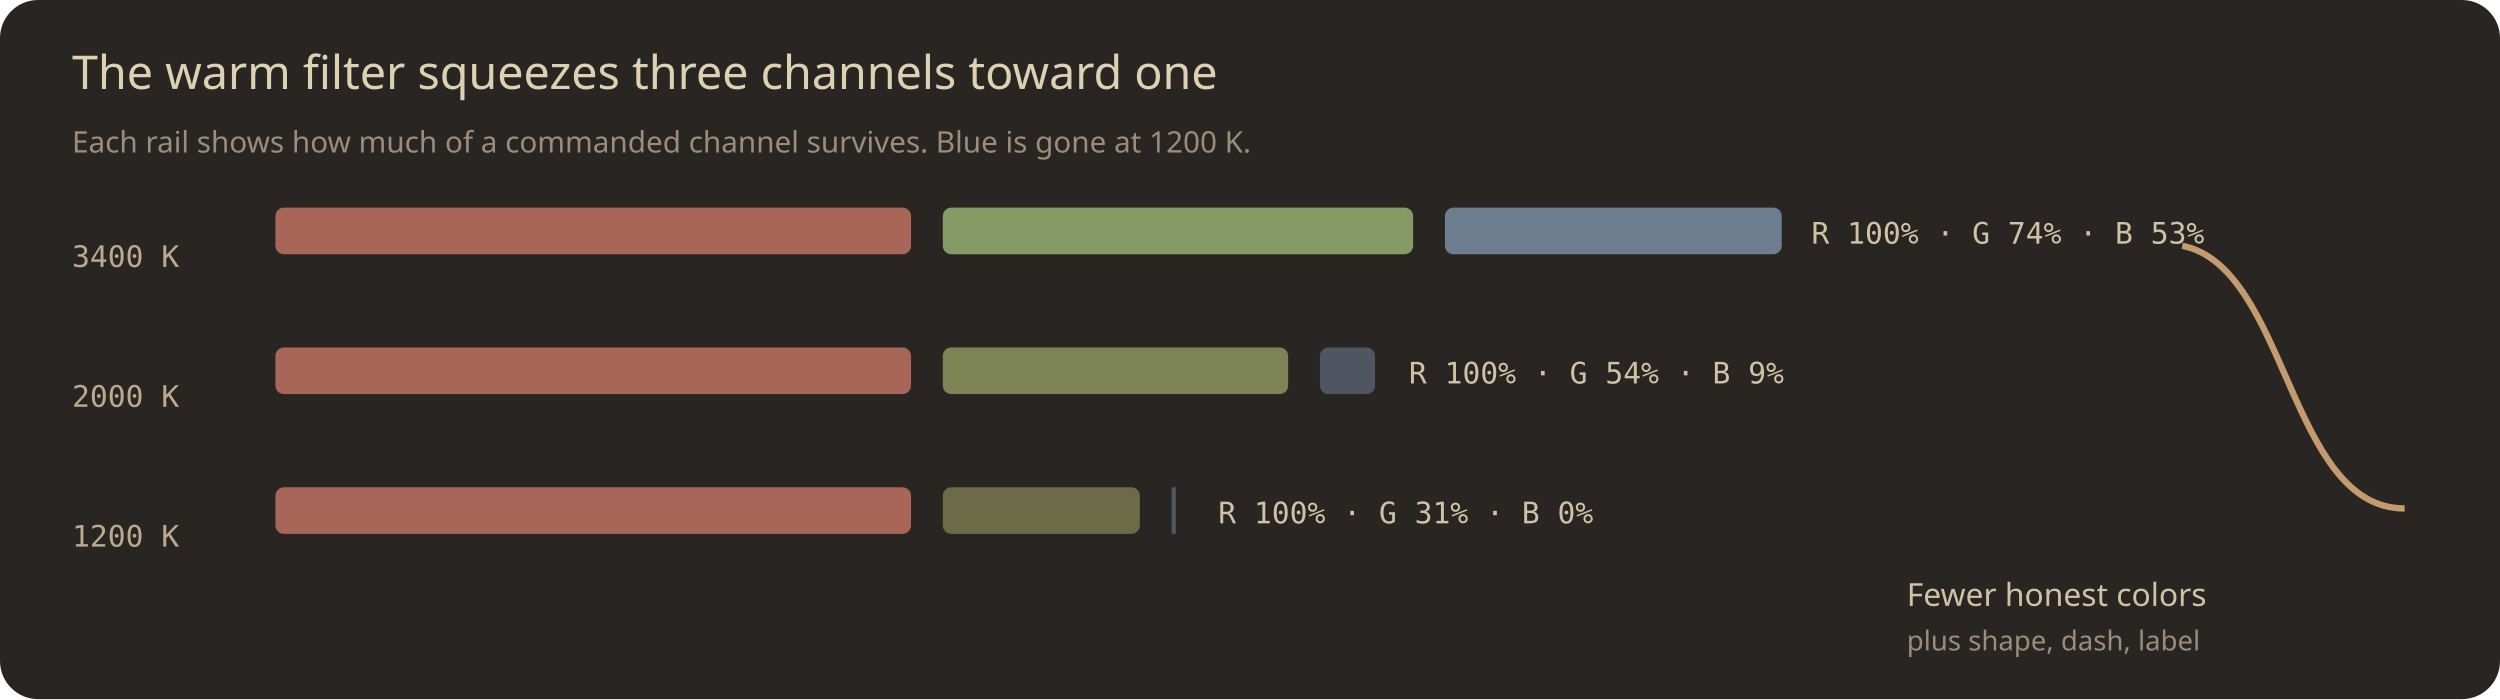
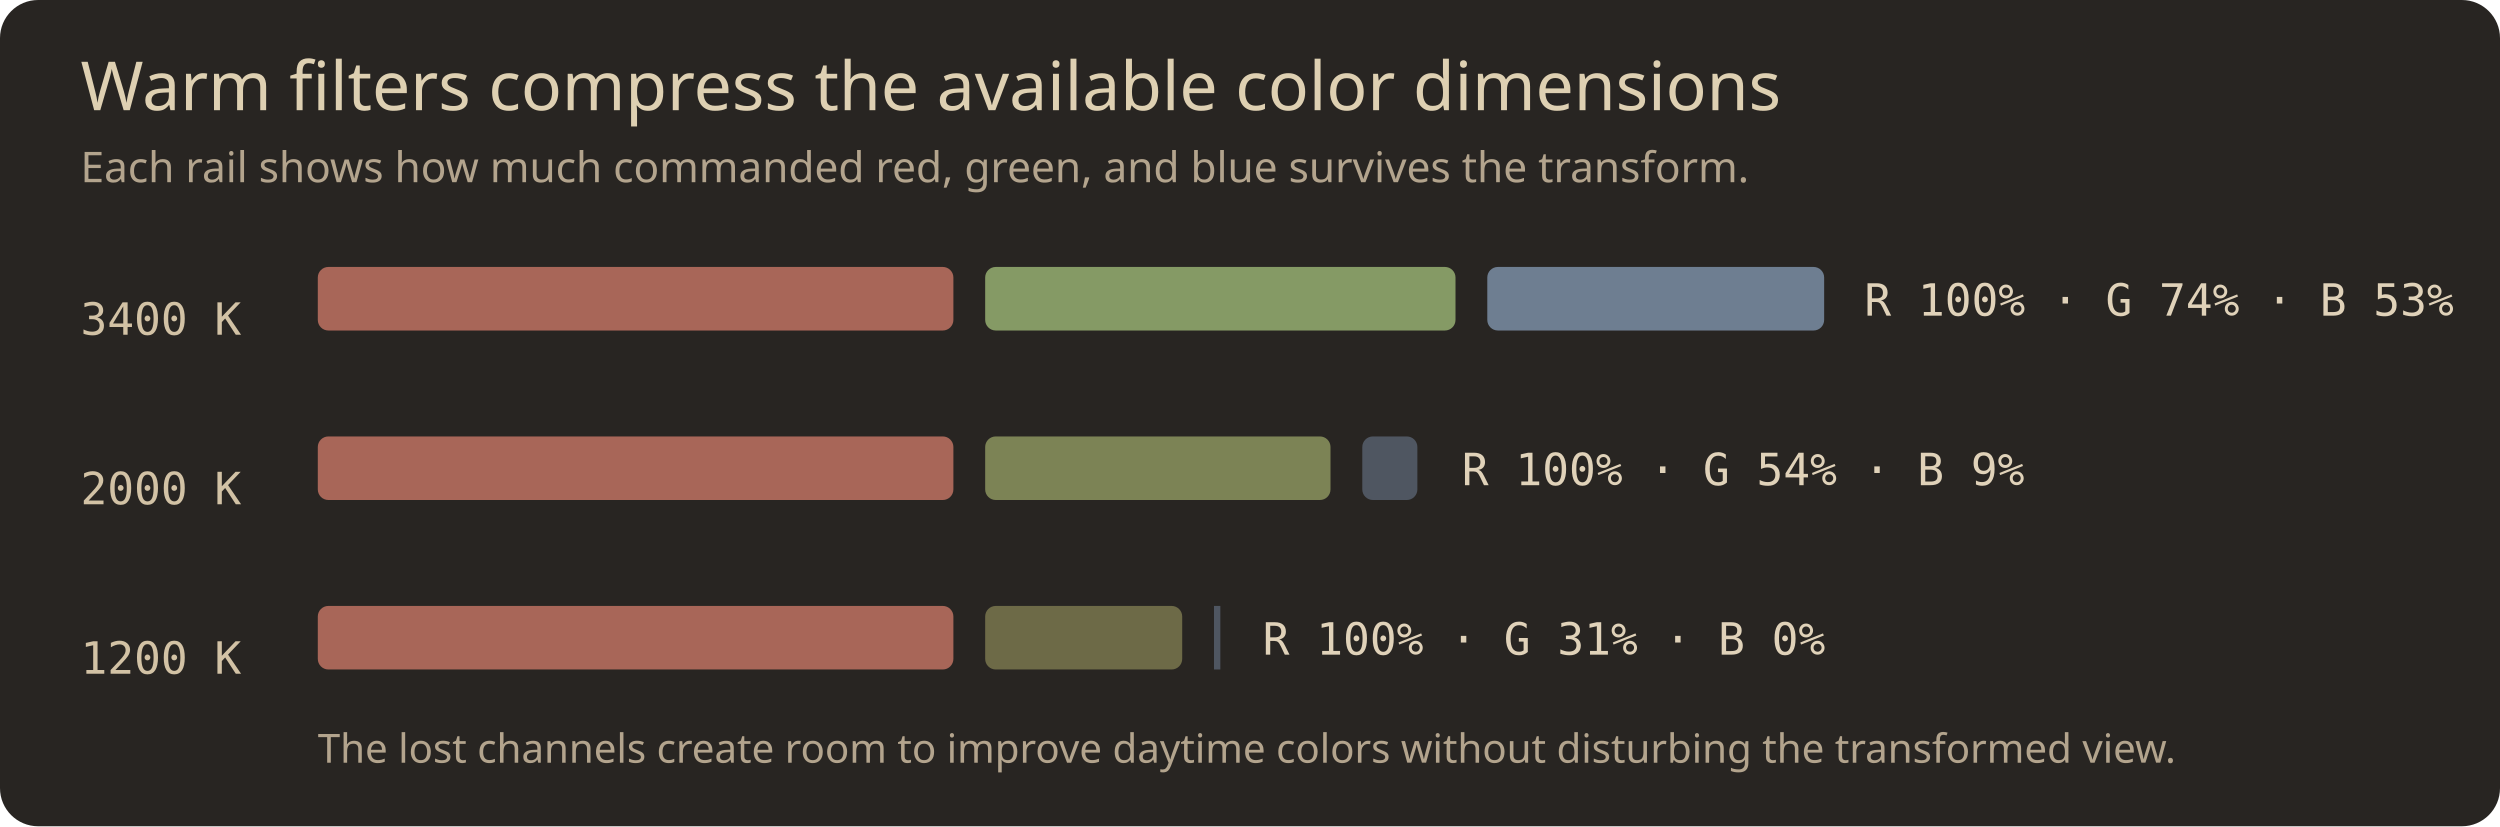
- <svg xmlns="http://www.w3.org/2000/svg" width="1180" height="330" viewBox="0 0 1180 330">
-   <rect width="1180" height="330" rx="18" fill="#282522" />
-   <text x="34" y="42" fill="#ded0b2" font-size="22" font-family="system-ui">The warm filter squeezes three channels toward one</text>
-   <text x="34" y="72" fill="#9b8d79" font-size="14" font-family="system-ui">Each rail shows how much of a commanded channel survives. Blue is gone at 1200 K.</text>
-   <g font-family="ui-monospace, monospace" font-size="14">
-     <text x="34" y="126" fill="#bda98e">3400 K</text>
-     <text x="34" y="192" fill="#bda98e">2000 K</text>
-     <text x="34" y="258" fill="#bda98e">1200 K</text>
-     <g transform="translate(130 98)">
-       <rect width="300" height="22" rx="4" fill="#a86658" />
-       <rect x="315" width="222" height="22" rx="4" fill="#859a65" />
-       <rect x="552" width="159" height="22" rx="4" fill="#6e7e91" />
-       <text x="725" y="17" fill="#d2c2a5">R 100% · G 74% · B 53%</text>
+ <svg xmlns="http://www.w3.org/2000/svg" width="1180" height="390" viewBox="0 0 1180 390">
+   <rect width="1180" height="390" rx="18" fill="#282522" />
+   <text x="38" y="52" fill="#ded0b2" font-size="32" font-family="system-ui">Warm filters compress the available color dimensions</text>
+   <text x="38" y="86" fill="#b3a48d" font-size="20" font-family="system-ui">Each rail shows how much commanded red, green, and blue survives the transform.</text>
+   <g font-family="ui-monospace, monospace" font-size="21">
+     <text x="38" y="158" fill="#d2c2a5">3400 K</text>
+     <text x="38" y="238" fill="#d2c2a5">2000 K</text>
+     <text x="38" y="318" fill="#d2c2a5">1200 K</text>
+     <g transform="translate(150 126)">
+       <rect width="300" height="30" rx="5" fill="#a86658" />
+       <rect x="315" width="222" height="30" rx="5" fill="#859a65" />
+       <rect x="552" width="159" height="30" rx="5" fill="#6e7e91" />
+       <text x="730" y="23" fill="#e0d2b9">R 100% · G 74% · B 53%</text>
    </g>
-     <g transform="translate(130 164)">
-       <rect width="300" height="22" rx="4" fill="#a86658" />
-       <rect x="315" width="163" height="22" rx="4" fill="#7c8355" />
-       <rect x="493" width="26" height="22" rx="4" fill="#4f5661" />
-       <text x="535" y="17" fill="#d2c2a5">R 100% · G 54% · B 9%</text>
+     <g transform="translate(150 206)">
+       <rect width="300" height="30" rx="5" fill="#a86658" />
+       <rect x="315" width="163" height="30" rx="5" fill="#7c8355" />
+       <rect x="493" width="26" height="30" rx="5" fill="#4f5661" />
+       <text x="540" y="23" fill="#e0d2b9">R 100% · G 54% · B 9%</text>
    </g>
-     <g transform="translate(130 230)">
-       <rect width="300" height="22" rx="4" fill="#a86658" />
-       <rect x="315" width="93" height="22" rx="4" fill="#6d6a47" />
-       <rect x="423" width="2" height="22" fill="#4f5661" />
-       <text x="445" y="17" fill="#d2c2a5">R 100% · G 31% · B 0%</text>
+     <g transform="translate(150 286)">
+       <rect width="300" height="30" rx="5" fill="#a86658" />
+       <rect x="315" width="93" height="30" rx="5" fill="#6d6a47" />
+       <rect x="423" width="3" height="30" fill="#4f5661" />
+       <text x="446" y="23" fill="#e0d2b9">R 100% · G 31% · B 0%</text>
    </g>
  </g>
-   <path d="M1030 116 C1080 126 1080 240 1135 240" fill="none" stroke="#c49b6e" stroke-width="3" />
-   <text x="900" y="286" fill="#d2c2a5" font-size="15" font-family="system-ui">Fewer honest colors</text>
-   <text x="900" y="307" fill="#9b8d79" font-size="13" font-family="system-ui">plus shape, dash, label</text>
+   <text x="150" y="360" fill="#b3a48d" font-size="19" font-family="system-ui">The lost channels create room to improve daytime colors without disturbing the transformed view.</text>
</svg>
